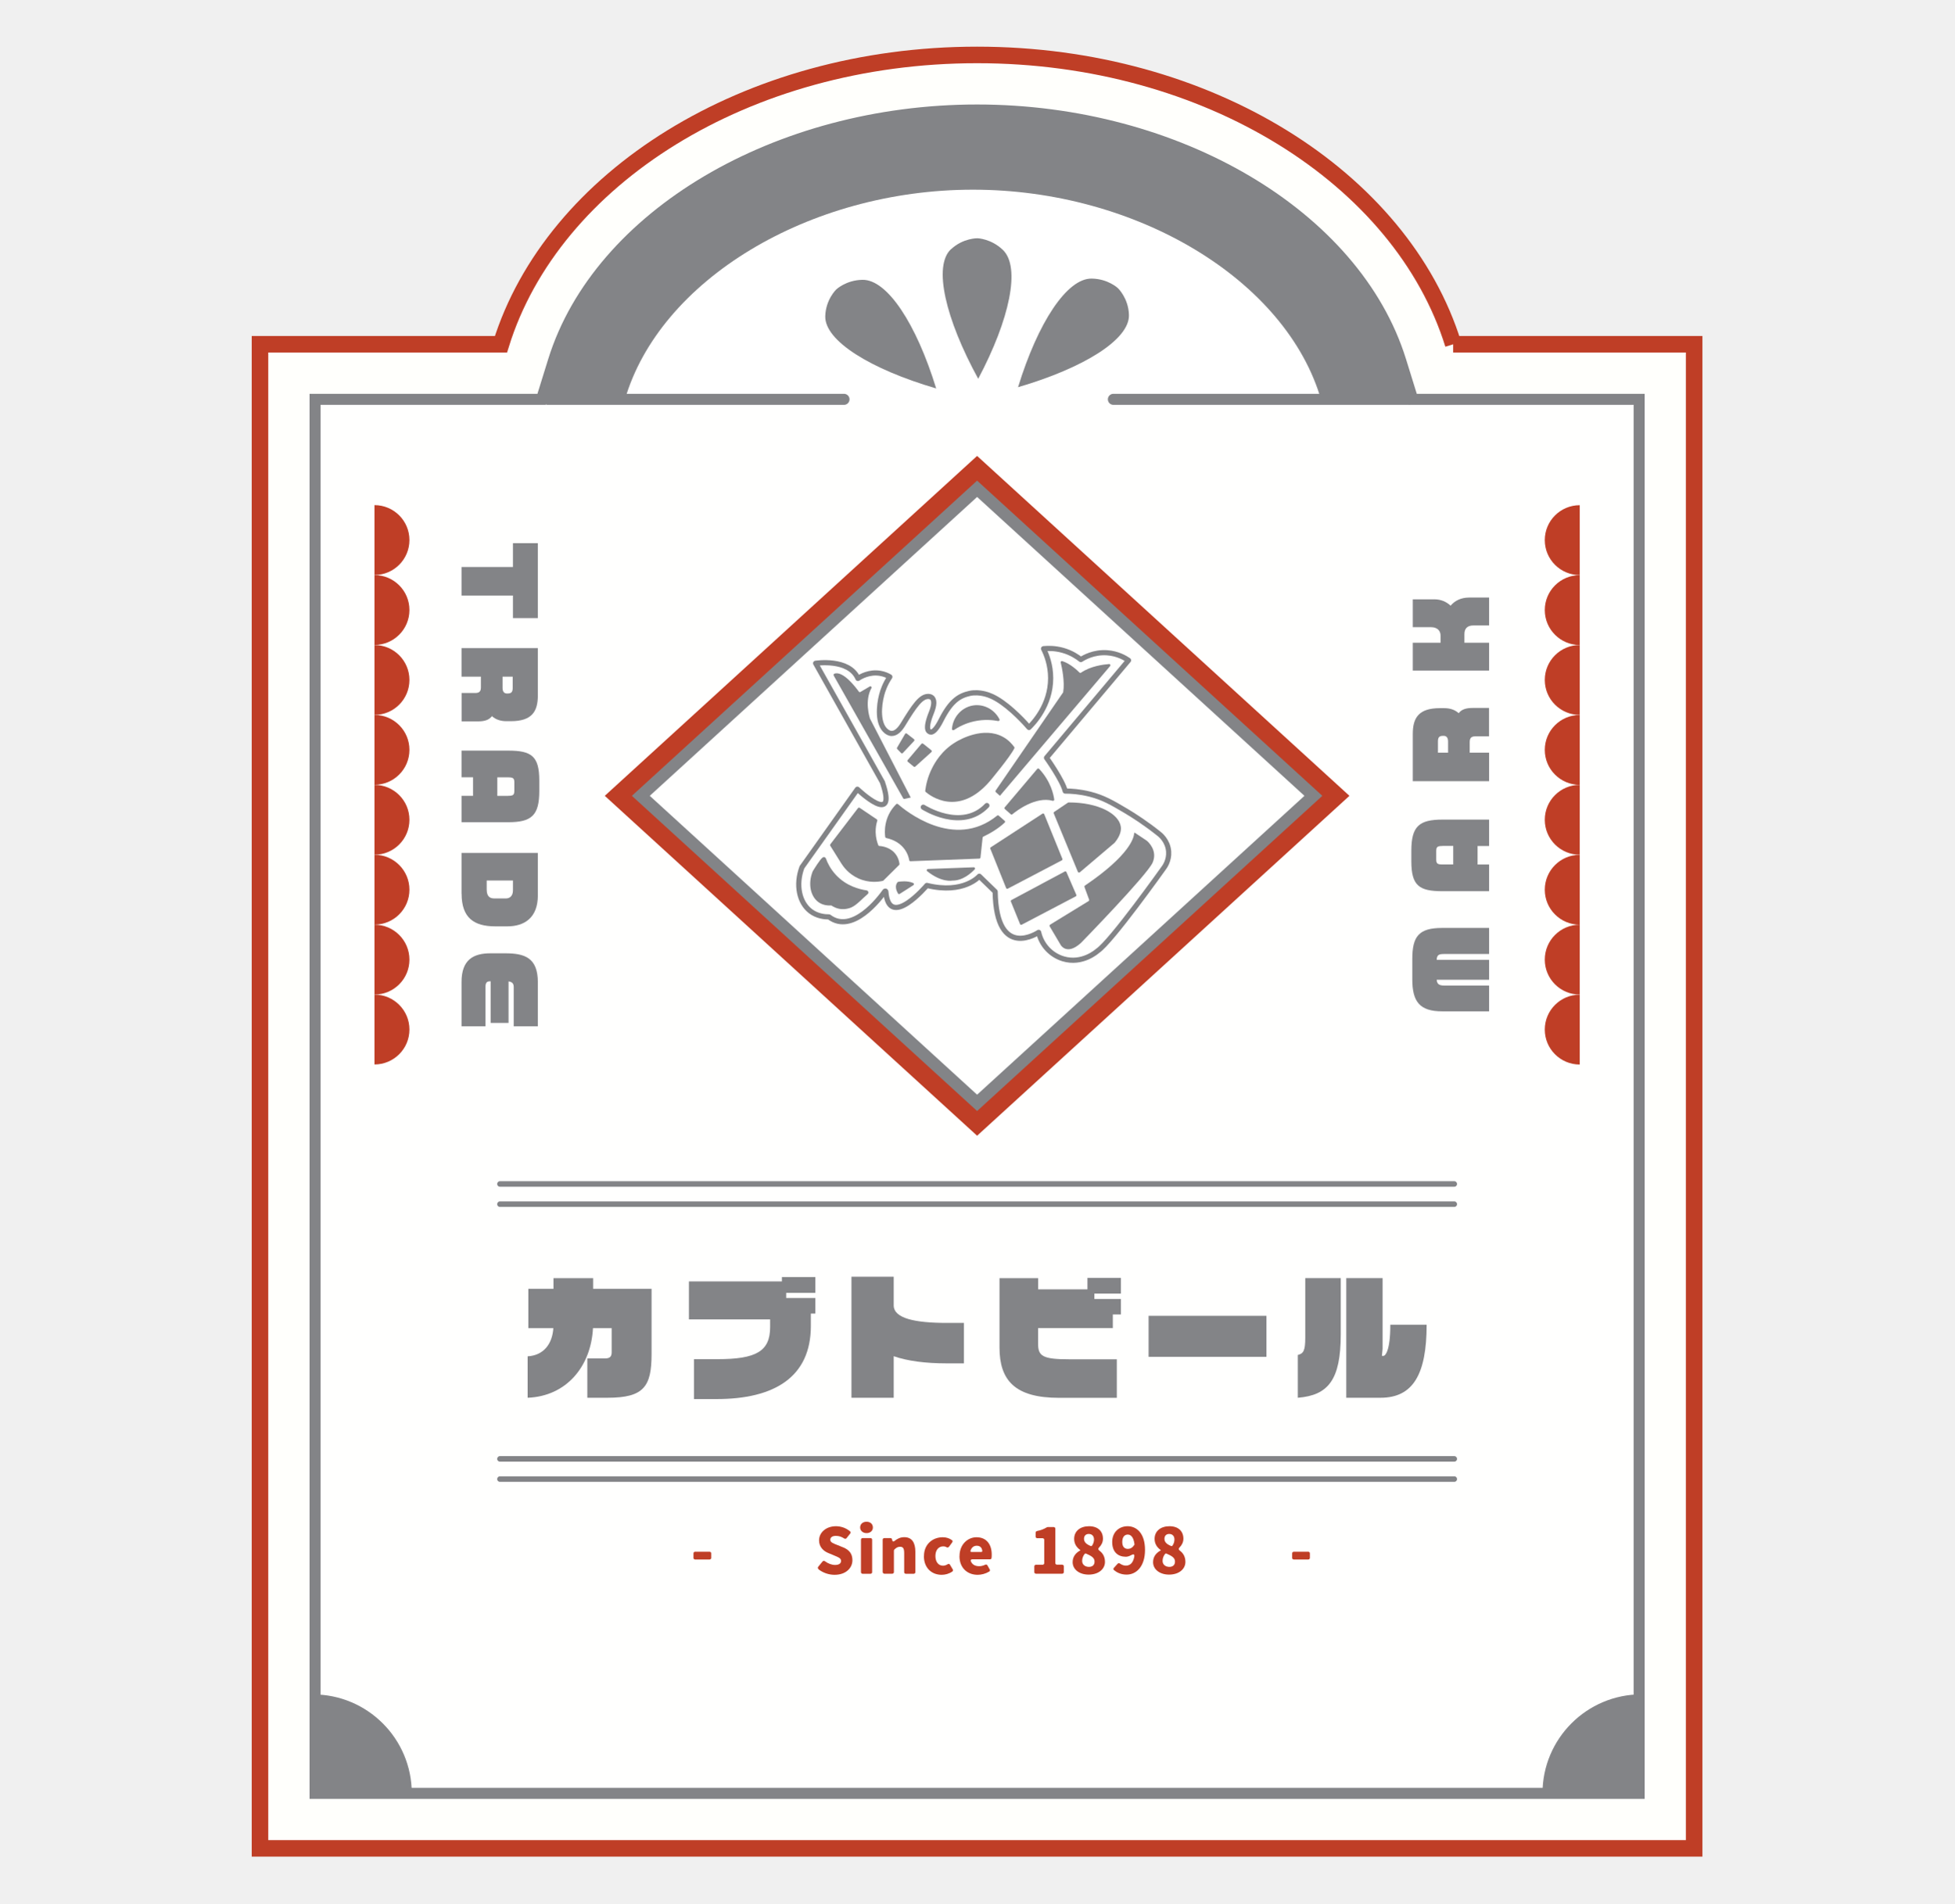
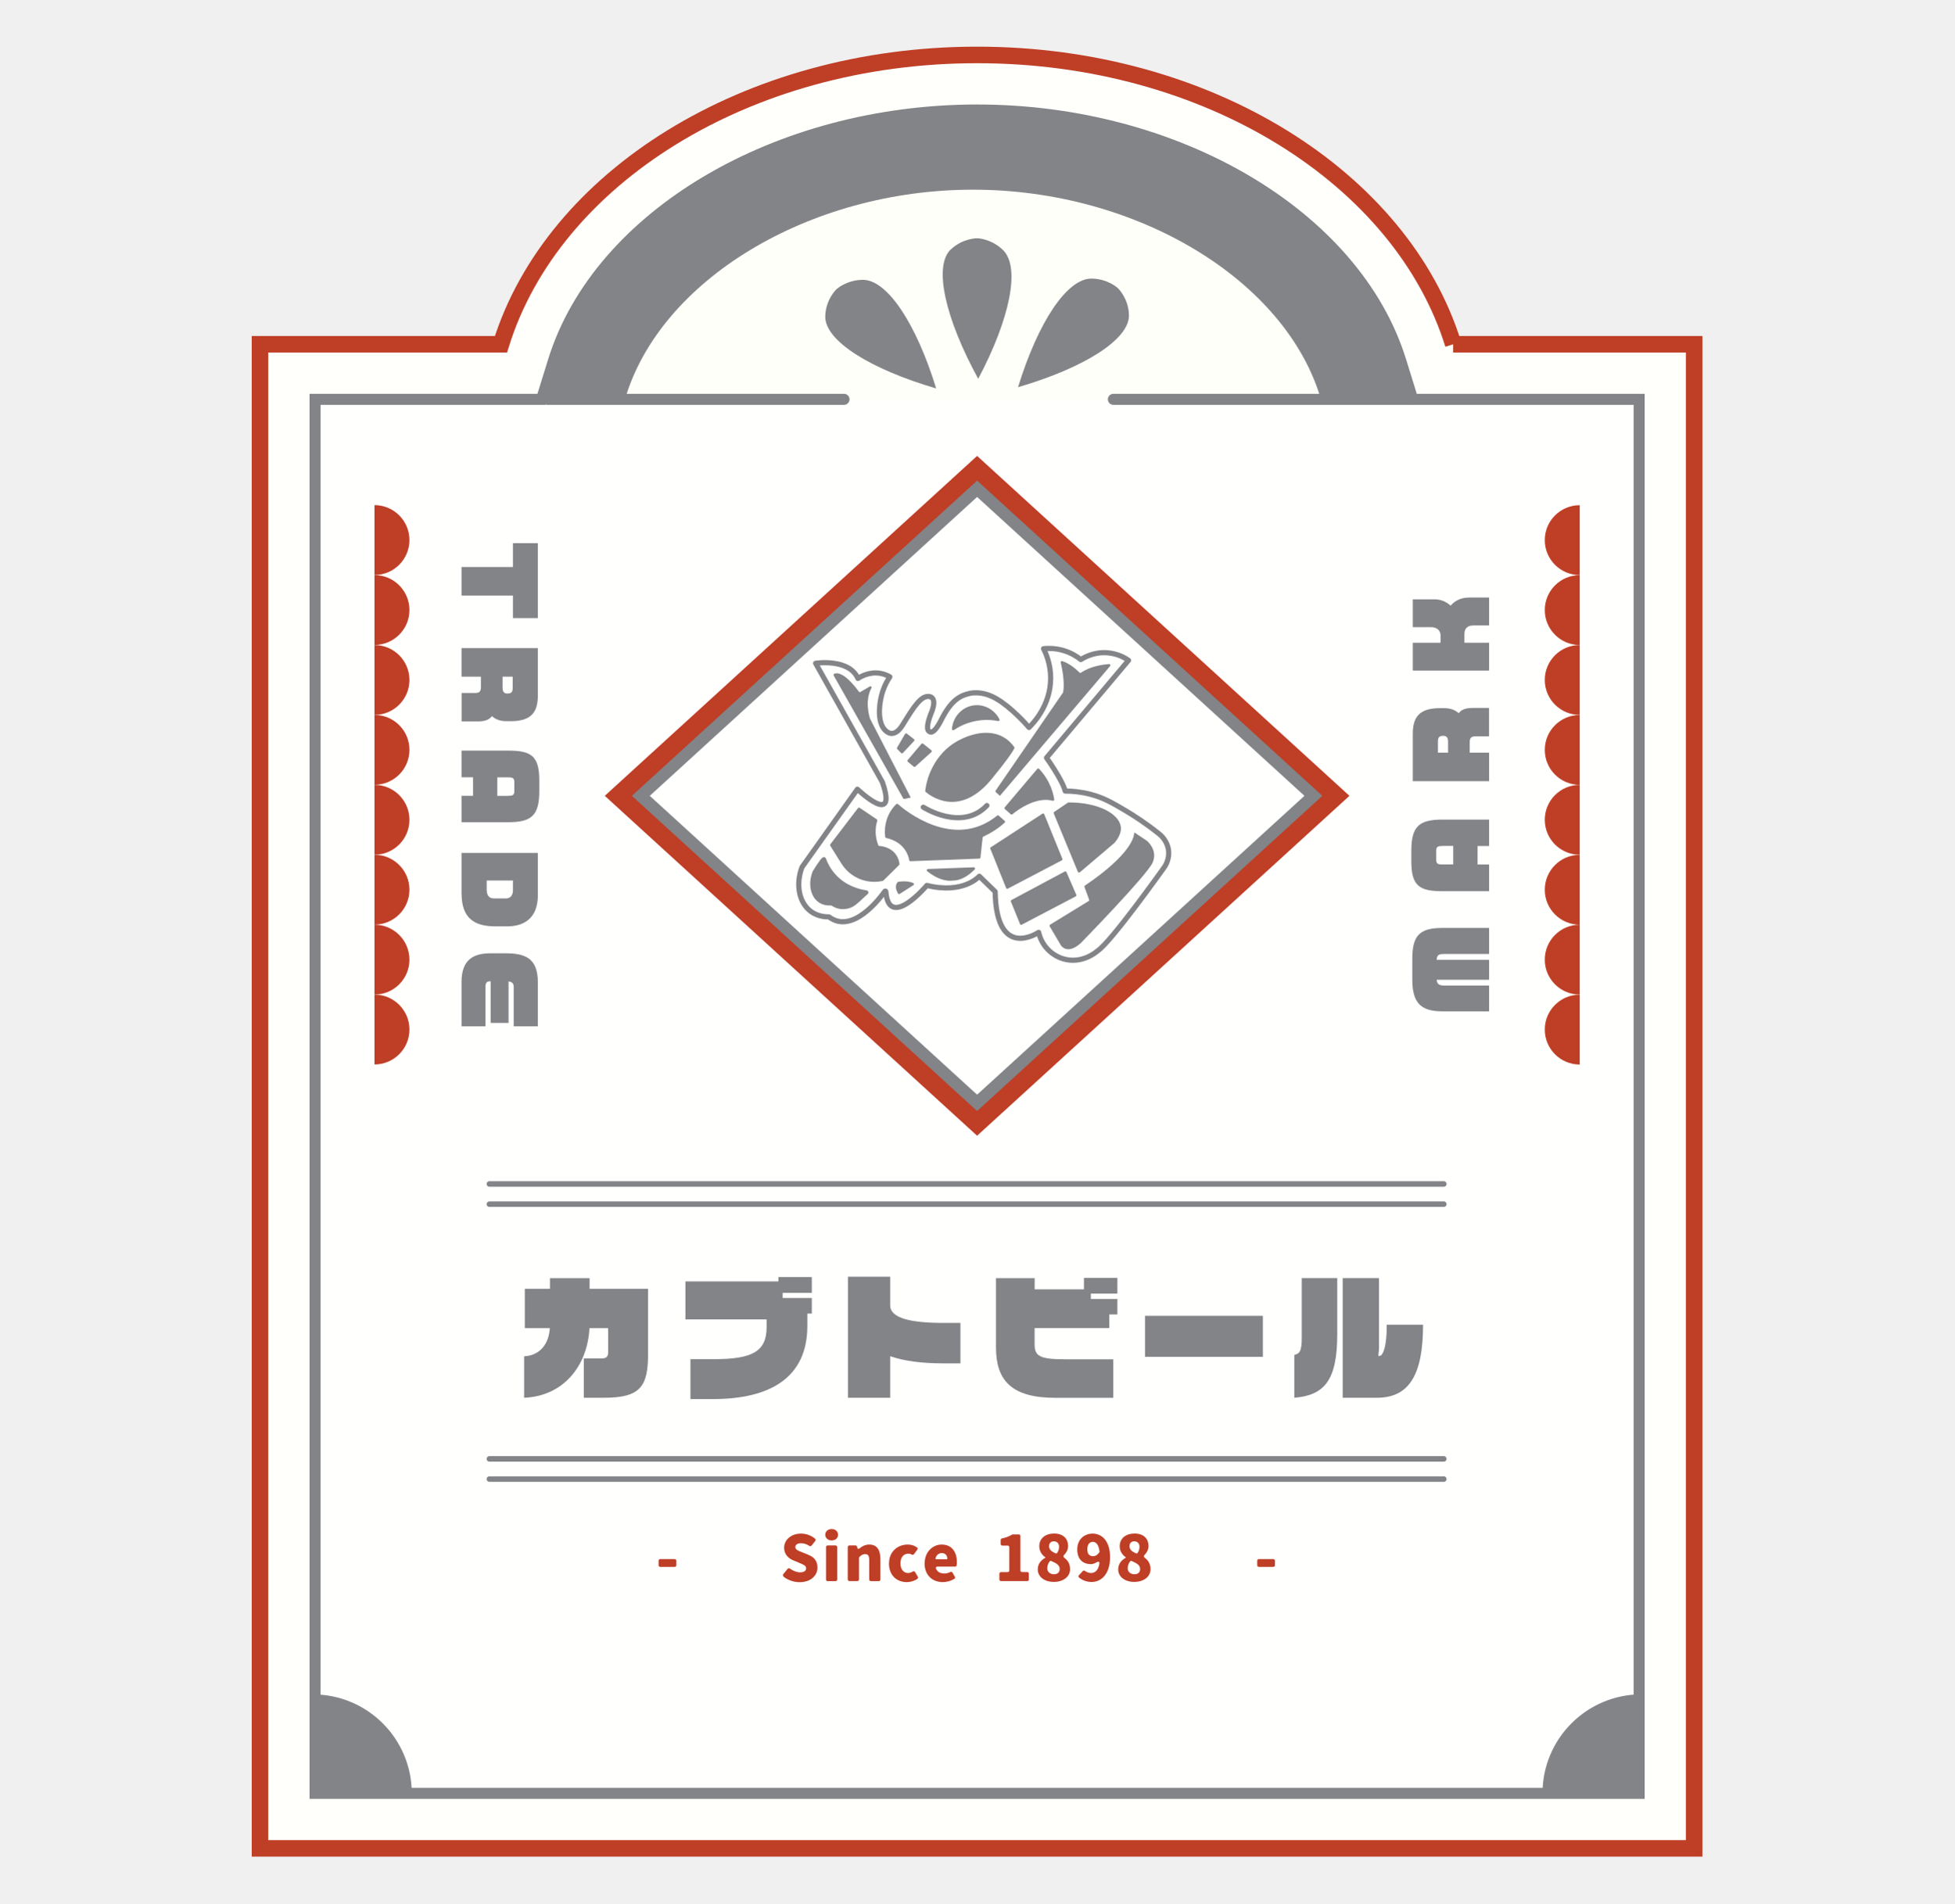
<svg xmlns="http://www.w3.org/2000/svg" id="_design-04" data-name="#design-04" viewBox="0 0 283.52 276.16">
  <defs>
    <style>
      .cls-1, .cls-2, .cls-3, .cls-4, .cls-5 {
        fill: none;
      }

      .cls-2 {
        stroke-linejoin: round;
      }

      .cls-2, .cls-3 {
        stroke-width: .75px;
      }

      .cls-2, .cls-3, .cls-4, .cls-5 {
        stroke-linecap: round;
      }

      .cls-2, .cls-3, .cls-4, .cls-5, .cls-6, .cls-7 {
        stroke: #838487;
      }

      .cls-8 {
        fill: #fffffc;
        stroke: #bf3e26;
        stroke-width: 2.4px;
      }

      .cls-8, .cls-3, .cls-4, .cls-5, .cls-6, .cls-7 {
        stroke-miterlimit: 10;
      }

      .cls-9 {
-         fill: #fff;
-       }
- 
-       .cls-10 {
        fill: #838487;
      }

      .cls-4, .cls-6 {
        stroke-width: 1.6px;
      }

      .cls-5 {
        stroke-width: .8px;
      }

      .cls-6, .cls-7 {
        fill: #fffffe;
      }

      .cls-7 {
        stroke-width: 1.75px;
      }

+       .cls-10 {
+         fill: #fffff9;
+       }
+ 
      .cls-11 {
        fill: #bf3e26;
      }
    </style>
  </defs>
  <path id="_.color-primary-stroke" data-name=".color-primary-stroke" class="cls-8" d="M210.84,49.95c-7.48-24.08-35.57-41.98-69.08-41.98s-61.6,17.9-69.08,41.98h-34.96v218.24h208.07V49.95h-34.96Z" />
  <path id="_.color-secondary-stroke" data-name=".color-secondary-stroke" class="cls-6" d="M45.71,260.2V57.94h32.85l1.74-5.61c6.55-21.07,32.4-36.37,61.46-36.37s54.91,15.3,61.46,36.37l1.74,5.61h32.85v202.27H45.71Z" />
  <g id="_.color-secondary-fill" data-name=".color-secondary-fill">
-     <path class="cls-10" d="M74.42,86.41h-7.46v-4.14h7.46v-3.46h3.61v10.87h-3.61v-3.27Z" />
-     <path class="cls-10" d="M66.96,100.55h2.01c.56,0,.8-.24.8-.81v-1.56h-2.81v-4.14h11.07v6.86c0,2.35-.87,3.74-3.92,3.74h-.65c-.88,0-1.57-.26-2.09-.73-.42.56-1.08.76-2.03.76h-2.37v-4.12ZM73.66,100.62c.53,0,.72-.22.72-.81v-1.63h-1.47v1.63c0,.61.29.81.62.81h.12Z" />
-     <path class="cls-10" d="M66.96,115.47h1.67v-2.69h-1.67v-3.87h6.76c3.36,0,4.52.77,4.52,4.35v1.51c0,3.58-1.15,4.53-4.52,4.53h-6.76v-3.84ZM73.71,115.47c.71,0,.91-.11.91-.73v-1.23c0-.61-.2-.72-.91-.72h-1.56v2.69h1.56Z" />
-     <path class="cls-10" d="M66.96,129.69v-5.93h11.07s0,6.16,0,6.16c0,3.24-1.95,4.49-4.42,4.49h-1.76c-3.11,0-4.88-1.26-4.88-4.72ZM73.4,130.36c.5,0,1.02-.3,1.02-1.19v-1.41h-3.81v1.3c0,1.1.54,1.3,1.13,1.3h1.67Z" />
-     <path class="cls-10" d="M66.96,142.48c0-3.23,1.71-4.16,4.21-4.16h2.1c2.81,0,4.76.6,4.76,4.21v6.38h-3.5v-5.66c0-.52-.18-.77-.75-.85v6.02h-2.6v-6.04c-.5,0-.75.11-.75.87v5.66h-3.47v-6.42Z" />
-     <path class="cls-10" d="M216.04,138.42h-6.46c-.81,0-1.11.1-1.14.85h7.6v2.89h-7.6c.05.69.42.84,1.14.84h6.46v3.74h-6.81c-3.23,0-4.33-1.37-4.33-4.64v-2.94c0-3.31.95-4.52,4.33-4.52h6.81v3.77Z" />
-     <path class="cls-10" d="M216.04,122.75h-1.67v2.69h1.67v3.87h-6.76c-3.36,0-4.52-.77-4.52-4.35v-1.51c0-3.58,1.15-4.53,4.52-4.53h6.76v3.84ZM209.28,122.75c-.71,0-.91.11-.91.73v1.23c0,.61.2.72.91.72h1.56v-2.69h-1.56Z" />
-     <path class="cls-10" d="M216.04,106.84h-2.01c-.56,0-.8.24-.8.81v1.56h2.81v4.14h-11.07v-6.86c0-2.35.87-3.74,3.92-3.74h.65c.88,0,1.57.26,2.09.73.42-.56,1.08-.76,2.03-.76h2.37v4.12ZM209.34,106.77c-.53,0-.72.22-.72.81v1.63h1.47v-1.63c0-.61-.29-.81-.62-.81h-.12Z" />
-     <path class="cls-10" d="M216.04,90.75h-2.29c-.84,0-1.29.43-1.29,1.26v1.25h3.58v4.04h-11.07v-4.04h4.03v-1.04c0-.72-.49-1.22-1.38-1.22h-2.65v-4.04h3.16c.92,0,1.71.35,2.33.92.61-.73,1.51-1.18,2.69-1.18h2.89v4.06Z" />
+     <path class="cls-9" d="M223.79,260.2c0-7.93,6.43-14.36,14.36-14.36v14.36h-14.36Z" />
+     <path class="cls-9" d="M45.38,245.85c7.93,0,14.36,6.43,14.36,14.36h-14.36v-14.36Z" />
    <g>
-       <path class="cls-10" d="M88.14,202.81h-2.93v-5.71h2.61c.66,0,.92-.28.92-.88v-3.51h-2.71c-.3,5.59-3.87,9.88-9.48,10.1v-6.01c2.3-.14,3.57-1.76,3.73-4.09h-3.63v-5.71h3.65v-1.54h5.75v1.54h8.48v9.46c0,4.73-1.12,6.35-6.39,6.35Z" />
-       <path class="cls-10" d="M117.64,190.58v1.8c0,7.46-5.33,10.62-13.69,10.62h-3.27v-5.79h3.43c5.59,0,7.62-1.14,7.62-4.65v-1.12h-11.78v-5.51h13.49v-.64h4.85v2.3h-4.23v.74h4.23v2.26h-.66Z" />
-       <path class="cls-10" d="M137.36,197.82c-3.11,0-5.69-.34-7.7-1.04v6.03h-6.13v-17.56h6.13v4.15c0,1.9,3.11,2.55,7.7,2.55h2.49v5.87h-2.49Z" />
-       <path class="cls-10" d="M161.45,190.7v2h-10.84v2.27c0,1.78.62,2.26,4.53,2.26h6.89v5.59h-8.4c-6.39,0-8.62-2.55-8.62-7.3v-10.06h5.61v1.62h7.15v-1.66h4.85v2.28h-3.85v.78h3.85v2.24h-1.16Z" />
-       <path class="cls-10" d="M166.64,196.87v-5.95h17.1v5.95h-17.1Z" />
-       <path class="cls-10" d="M188.29,202.81v-6.21c.8-.2,1.08-.58,1.08-2.49v-8.66h5.15v8.14c0,6.61-1.8,8.86-6.23,9.22ZM201.71,192.22v.04c0,3.75-.74,4.47-.98,4.47h-.24l.1-1.02v-10.26h-5.27v17.36h4.97c4.71,0,6.69-3.39,6.69-10.6h-5.27ZM206.98,192.18v.04-.04Z" />
+       <path class="cls-9" d="M74.42,86.41h-7.46v-4.14h7.46v-3.46h3.61v10.87h-3.61v-3.27Z" />
+       <path class="cls-9" d="M66.96,100.55h2.01c.56,0,.8-.24.8-.81v-1.56h-2.81v-4.14h11.07v6.86c0,2.35-.87,3.74-3.92,3.74h-.65c-.88,0-1.57-.26-2.09-.73-.42.56-1.08.76-2.03.76h-2.37v-4.12ZM73.66,100.62c.53,0,.72-.22.72-.81v-1.63h-1.47v1.63c0,.61.29.81.62.81h.12Z" />
+       <path class="cls-9" d="M66.96,115.47h1.67v-2.69h-1.67v-3.87h6.76c3.36,0,4.52.77,4.52,4.35v1.51c0,3.58-1.15,4.53-4.52,4.53h-6.76v-3.84ZM73.71,115.47c.71,0,.91-.11.91-.73v-1.23c0-.61-.2-.72-.91-.72h-1.56v2.69h1.56Z" />
+       <path class="cls-9" d="M66.96,129.69v-5.93h11.07s0,6.16,0,6.16c0,3.24-1.95,4.49-4.42,4.49h-1.76c-3.11,0-4.88-1.26-4.88-4.72ZM73.4,130.36c.5,0,1.02-.3,1.02-1.19v-1.41h-3.81v1.3c0,1.1.54,1.3,1.13,1.3h1.67Z" />
+       <path class="cls-9" d="M66.96,142.48c0-3.23,1.71-4.16,4.21-4.16h2.1c2.81,0,4.76.6,4.76,4.21v6.38h-3.5v-5.66c0-.52-.18-.77-.75-.85v6.02h-2.6v-6.04c-.5,0-.75.11-.75.87v5.66h-3.47v-6.42Z" />
    </g>
+     <g>
+       <path class="cls-9" d="M216.04,138.42h-6.46c-.81,0-1.11.1-1.14.85h7.6v2.89h-7.6c.05.69.42.84,1.14.84h6.46v3.74h-6.81c-3.23,0-4.33-1.37-4.33-4.64v-2.94c0-3.31.95-4.52,4.33-4.52h6.81v3.77Z" />
+       <path class="cls-9" d="M216.04,122.75h-1.67v2.69h1.67v3.87h-6.76c-3.36,0-4.52-.77-4.52-4.35v-1.51c0-3.58,1.15-4.53,4.52-4.53h6.76v3.84ZM209.28,122.75c-.71,0-.91.11-.91.73v1.23c0,.61.2.72.91.72h1.56v-2.69h-1.56Z" />
+       <path class="cls-9" d="M216.04,106.84h-2.01c-.56,0-.8.24-.8.81v1.56h2.81v4.14h-11.07v-6.86c0-2.35.87-3.74,3.92-3.74h.65c.88,0,1.57.26,2.09.73.42-.56,1.08-.76,2.03-.76h2.37v4.12ZM209.34,106.77c-.53,0-.72.22-.72.81v1.63h1.47v-1.63c0-.61-.29-.81-.62-.81h-.12Z" />
+       <path class="cls-9" d="M216.04,90.75h-2.29c-.84,0-1.29.43-1.29,1.26v1.25h3.58v4.04h-11.07v-4.04h4.03v-1.04c0-.72-.49-1.22-1.38-1.22h-2.65v-4.04h3.16c.92,0,1.71.35,2.33.92.61-.73,1.51-1.18,2.69-1.18h2.89v4.06Z" />
+     </g>
+     <g>
+       <path class="cls-9" d="M87.63,202.81h-2.93v-5.71h2.61c.66,0,.92-.28.92-.88v-3.51h-2.71c-.3,5.59-3.87,9.88-9.48,10.1v-6.01c2.3-.14,3.57-1.76,3.73-4.09h-3.63v-5.71h3.65v-1.54h5.75v1.54h8.48v9.46c0,4.73-1.12,6.35-6.39,6.35Z" />
+       <path class="cls-9" d="M117.13,190.58v1.8c0,7.46-5.33,10.62-13.69,10.62h-3.27v-5.79h3.43c5.59,0,7.62-1.14,7.62-4.65v-1.12h-11.78v-5.51h13.49v-.64h4.85v2.3h-4.23v.74h4.23v2.26h-.66Z" />
+       <path class="cls-9" d="M136.85,197.82c-3.11,0-5.69-.34-7.7-1.04v6.03h-6.13v-17.56h6.13v4.15c0,1.9,3.11,2.55,7.7,2.55h2.49v5.87h-2.49Z" />
+       <path class="cls-9" d="M160.94,190.7v2h-10.84v2.27c0,1.78.62,2.26,4.53,2.26h6.89v5.59h-8.4c-6.39,0-8.62-2.55-8.62-7.3v-10.06h5.61v1.62h7.15v-1.66h4.85v2.28h-3.85v.78h3.85v2.24h-1.16Z" />
+       <path class="cls-9" d="M166.12,196.87v-5.95h17.1v5.95h-17.1Z" />
+       <path class="cls-9" d="M187.78,202.81v-6.21c.8-.2,1.08-.58,1.08-2.49v-8.66h5.15v8.14c0,6.61-1.8,8.86-6.23,9.22ZM201.19,192.22v.04c0,3.75-.74,4.47-.98,4.47h-.24l.1-1.02v-10.26h-5.27v17.36h4.97c4.71,0,6.69-3.39,6.69-10.6h-5.27ZM206.46,192.18v.04-.04Z" />
+     </g>
+     <path class="cls-9" d="M204.7,57.94c-1.99-8.39-5.36-14.11-7.77-17.52-16.54-23.44-49.11-24.38-54.26-24.45-.64,0-1.28-.01-2.01,0-6.94.09-37,1.35-53.55,23.24-2.63,3.48-6.5,9.57-8.82,18.74h126.4Z" />
  </g>
-   <g id="_.color-secondary-fill-2" data-name=".color-secondary-fill">
-     <path class="cls-10" d="M223.79,260.2c0-7.93,6.43-14.36,14.36-14.36v14.36h-14.36Z" />
-     <path class="cls-10" d="M45.38,245.85c7.93,0,14.36,6.43,14.36,14.36h-14.36v-14.36Z" />
-     <path class="cls-10" d="M204.7,57.94c-1.99-8.39-5.36-14.11-7.77-17.52-16.54-23.44-49.11-24.38-54.26-24.45-.64,0-1.28-.01-2.01,0-6.94.09-37,1.35-53.55,23.24-2.63,3.48-6.5,9.57-8.82,18.74h126.4Z" />
-   </g>
-   <path class="cls-9" d="M191.68,58.05c-5.02-17.4-26.74-30.53-50.52-30.53s-45.5,13.12-50.52,30.53" />
+   <path class="cls-10" d="M191.68,58.05c-5.02-17.4-26.74-30.53-50.52-30.53s-45.5,13.12-50.52,30.53" />
  <g id="_.color-secondary-stroke-2" data-name=".color-secondary-stroke">
    <g>
-       <line class="cls-5" x1="72.53" y1="171.79" x2="210.99" y2="171.79" />
-       <line class="cls-5" x1="72.53" y1="174.72" x2="210.99" y2="174.72" />
-       <line class="cls-5" x1="72.53" y1="211.68" x2="210.99" y2="211.68" />
-       <line class="cls-5" x1="72.53" y1="214.61" x2="210.99" y2="214.61" />
+       <line class="cls-5" x1="71" y1="171.79" x2="209.47" y2="171.79" />
+       <line class="cls-5" x1="71" y1="174.72" x2="209.47" y2="174.72" />
+       <line class="cls-5" x1="71" y1="211.68" x2="209.47" y2="211.68" />
+       <line class="cls-5" x1="71" y1="214.61" x2="209.47" y2="214.61" />
    </g>
    <line class="cls-4" x1="79.46" y1="57.94" x2="122.45" y2="57.94" />
    <line class="cls-4" x1="161.53" y1="57.94" x2="204.25" y2="57.94" />
  </g>
  <g id="_.color-primary-fill" data-name=".color-primary-fill">
    <g>
      <path class="cls-11" d="M229.19,154.46c-2.8,0-5.07-2.27-5.07-5.07s2.27-5.07,5.07-5.07" />
      <path class="cls-11" d="M229.19,144.31c-2.8,0-5.07-2.27-5.07-5.07s2.27-5.07,5.07-5.07" />
      <path class="cls-11" d="M229.19,134.17c-2.8,0-5.07-2.27-5.07-5.07s2.27-5.07,5.07-5.07" />
      <path class="cls-11" d="M229.19,124.02c-2.8,0-5.07-2.27-5.07-5.07s2.27-5.07,5.07-5.07" />
      <path class="cls-11" d="M229.19,113.88c-2.8,0-5.07-2.27-5.07-5.07s2.27-5.07,5.07-5.07" />
      <path class="cls-11" d="M229.19,103.73c-2.8,0-5.07-2.27-5.07-5.07s2.27-5.07,5.07-5.07" />
      <path class="cls-11" d="M229.19,93.59c-2.8,0-5.07-2.27-5.07-5.07s2.27-5.07,5.07-5.07" />
      <path class="cls-11" d="M229.19,83.44c-2.8,0-5.07-2.27-5.07-5.07s2.27-5.07,5.07-5.07" />
    </g>
    <g>
      <path class="cls-11" d="M54.33,73.29c2.8,0,5.07,2.27,5.07,5.07,0,2.8-2.27,5.07-5.07,5.07" />
      <path class="cls-11" d="M54.33,83.44c2.8,0,5.07,2.27,5.07,5.07s-2.27,5.07-5.07,5.07" />
      <path class="cls-11" d="M54.33,93.59c2.8,0,5.07,2.27,5.07,5.07s-2.27,5.07-5.07,5.07" />
      <path class="cls-11" d="M54.33,103.73c2.8,0,5.07,2.27,5.07,5.07s-2.27,5.07-5.07,5.07" />
      <path class="cls-11" d="M54.33,113.88c2.8,0,5.07,2.27,5.07,5.07,0,2.8-2.27,5.07-5.07,5.07" />
      <path class="cls-11" d="M54.33,124.02c2.8,0,5.07,2.27,5.07,5.07,0,2.8-2.27,5.07-5.07,5.07" />
      <path class="cls-11" d="M54.33,134.17c2.8,0,5.07,2.27,5.07,5.07s-2.27,5.07-5.07,5.07" />
      <path class="cls-11" d="M54.33,144.31c2.8,0,5.07,2.27,5.07,5.07,0,2.8-2.27,5.07-5.07,5.07" />
    </g>
+     <path class="cls-11" d="M195.78,115.47c-18.01,16.44-36.01,32.88-54.02,49.32-18.01-16.44-36.01-32.88-54.02-49.32,18.01-16.44,36.01-32.88,54.02-49.32,18.01,16.44,36.01,32.88,54.02,49.32Z" />
    <g>
-       <path class="cls-11" d="M100.61,226.04v-.65c0-.14.1-.24.24-.24h2.09c.14,0,.24.1.24.24v.65c0,.14-.1.24-.24.24h-2.09c-.14,0-.24-.1-.24-.24Z" />
-       <path class="cls-11" d="M118.74,227.65c-.11-.08-.11-.21-.03-.32l.62-.76c.1-.11.23-.12.35-.04.45.33.99.54,1.46.54.6,0,.88-.23.88-.59,0-.39-.37-.52-.96-.77l-.86-.36c-.71-.28-1.37-.87-1.37-1.85,0-1.14,1.02-2.05,2.45-2.05.72,0,1.47.25,2.05.75.1.09.1.21.02.31l-.53.67c-.09.11-.22.12-.34.05-.38-.25-.76-.38-1.21-.38-.5,0-.81.2-.81.57s.42.52,1.03.76l.84.34c.84.34,1.34.9,1.34,1.86,0,1.13-.95,2.12-2.59,2.12-.81,0-1.68-.28-2.36-.82Z" />
-       <path class="cls-11" d="M124.79,221.63c0-.49.38-.83.93-.83s.92.34.92.83-.38.82-.92.82-.93-.35-.93-.82ZM124.91,228.11v-4.7c0-.14.1-.24.24-.24h1.14c.14,0,.24.1.24.24v4.7c0,.14-.1.24-.24.24h-1.14c-.14,0-.24-.1-.24-.24Z" />
-       <path class="cls-11" d="M128.06,228.11v-4.7c0-.14.1-.24.24-.24h.88c.12,0,.22.08.24.19l.03.13c.04.19.15.23.31.11.39-.32.85-.56,1.43-.56,1.13,0,1.61.81,1.61,2.11v2.96c0,.14-.1.24-.24.24h-1.14c-.14,0-.24-.1-.24-.24v-2.77c0-.71-.19-.91-.59-.91-.34,0-.55.13-.82.39-.05.04-.08.11-.08.17v3.11c0,.14-.1.24-.24.24h-1.14c-.14,0-.24-.1-.24-.24Z" />
-       <path class="cls-11" d="M134.05,225.77c0-1.72,1.27-2.72,2.72-2.72.55,0,.98.16,1.34.42.11.08.12.2.04.32l-.47.64c-.1.12-.23.14-.35.07-.16-.1-.31-.13-.46-.13-.72,0-1.16.55-1.16,1.41s.46,1.4,1.1,1.4c.24,0,.47-.09.67-.21.14-.09.29-.06.36.09l.39.66c.06.1.04.23-.06.3-.48.34-1.06.48-1.55.48-1.46,0-2.58-1-2.58-2.71Z" />
-       <path class="cls-11" d="M139.21,225.77c0-1.69,1.2-2.72,2.46-2.72,1.49,0,2.21,1.08,2.21,2.5,0,.19,0,.38-.03.53-.02.11-.11.17-.21.17h-2.58c-.18,0-.28.12-.21.28.21.51.65.72,1.21.72.3,0,.58-.07.87-.21.13-.07.27-.03.34.11l.32.57c.07.11.04.24-.08.31-.51.31-1.13.47-1.67.47-1.49,0-2.64-1-2.64-2.71ZM140.93,225.18h1.45c.09,0,.14-.06.13-.14-.04-.44-.28-.76-.81-.76-.4,0-.76.24-.9.74-.03.1.03.16.13.16Z" />
-       <path class="cls-11" d="M150.06,228.11v-.83c0-.14.1-.24.24-.24h.96c.14,0,.24-.1.24-.24v-3.37c0-.14-.1-.24-.24-.24h-.77c-.14,0-.24-.1-.24-.24v-.56c0-.12.08-.21.19-.24.59-.12,1.02-.29,1.43-.54.04-.02.09-.04.12-.04h.88c.14,0,.24.1.24.24v4.98c0,.14.1.24.24.24h.75c.14,0,.24.1.24.24v.83c0,.14-.1.24-.24.24h-3.8c-.14,0-.24-.1-.24-.24Z" />
-       <path class="cls-11" d="M155.62,226.67c0-.84.48-1.37,1.11-1.71v-.05c-.54-.39-.89-.91-.89-1.63,0-1.13.89-1.83,2.16-1.83s2.02.71,2.02,1.81c0,.5-.23.95-.56,1.27-.16.16-.15.32.04.46.48.35.81.87.81,1.64,0,1.05-.95,1.84-2.37,1.84-1.33,0-2.32-.74-2.32-1.81ZM158.8,226.58c0-.57-.48-.83-1.26-1.17-.05-.02-.12,0-.15.03-.24.27-.39.65-.39,1.04,0,.56.45.87.98.87.46,0,.82-.23.82-.77ZM158.42,224.29c.2-.29.3-.6.3-.92,0-.49-.29-.8-.77-.8-.36,0-.68.22-.68.71s.37.8.99,1.05c.06.02.12,0,.16-.05Z" />
-       <path class="cls-11" d="M161.6,227.5l.53-.59c.11-.12.24-.12.37-.03.23.16.54.29.83.29.56,0,1.03-.32,1.22-1.23.09-.44-.08-.5-.45-.29-.26.15-.54.23-.76.23-1.14,0-1.98-.68-1.98-2.14s1.03-2.29,2.23-2.29c1.28,0,2.53.98,2.53,3.43s-1.29,3.59-2.67,3.59c-.8,0-1.41-.3-1.83-.65-.11-.09-.11-.22-.02-.33ZM164.59,224.14s.02-.06,0-.09c-.13-1.08-.57-1.39-.97-1.39-.43,0-.8.31-.8,1.08,0,.73.36,1,.82,1,.32,0,.67-.16.93-.6Z" />
-       <path class="cls-11" d="M167.29,226.67c0-.84.48-1.37,1.11-1.71v-.05c-.54-.39-.89-.91-.89-1.63,0-1.13.89-1.83,2.16-1.83s2.02.71,2.02,1.81c0,.5-.23.95-.56,1.27-.16.16-.15.32.04.46.48.35.81.87.81,1.64,0,1.05-.95,1.84-2.37,1.84-1.33,0-2.32-.74-2.32-1.81ZM170.47,226.58c0-.57-.48-.83-1.26-1.17-.05-.02-.12,0-.15.03-.24.27-.39.65-.39,1.04,0,.56.45.87.98.87.46,0,.82-.23.82-.77ZM170.09,224.29c.2-.29.3-.6.3-.92,0-.49-.29-.8-.77-.8-.36,0-.68.22-.68.71s.37.8.99,1.05c.06.02.12,0,.16-.05Z" />
-       <path class="cls-11" d="M187.47,226.04v-.65c0-.14.1-.24.24-.24h2.09c.14,0,.24.1.24.24v.65c0,.14-.1.24-.24.24h-2.09c-.14,0-.24-.1-.24-.24Z" />
+       <path class="cls-11" d="M95.55,227.11v-.65c0-.14.1-.24.24-.24h2.09c.14,0,.24.1.24.24v.65c0,.14-.1.24-.24.24h-2.09c-.14,0-.24-.1-.24-.24Z" />
+       <path class="cls-11" d="M113.67,228.72c-.11-.08-.11-.21-.03-.32l.62-.76c.1-.11.23-.12.35-.04.45.33.99.54,1.46.54.6,0,.88-.23.88-.59,0-.39-.37-.52-.96-.77l-.86-.36c-.71-.28-1.37-.87-1.37-1.85,0-1.14,1.02-2.05,2.45-2.05.72,0,1.47.25,2.05.75.1.09.1.21.02.31l-.53.67c-.09.11-.22.12-.34.05-.38-.25-.76-.38-1.21-.38-.5,0-.81.2-.81.57s.42.52,1.03.76l.84.34c.84.34,1.34.9,1.34,1.86,0,1.13-.95,2.12-2.59,2.12-.81,0-1.68-.28-2.36-.82Z" />
+       <path class="cls-11" d="M119.73,222.69c0-.49.38-.83.93-.83s.92.34.92.83-.38.82-.92.82-.93-.35-.93-.82ZM119.84,229.18v-4.7c0-.14.1-.24.24-.24h1.14c.14,0,.24.1.24.24v4.7c0,.14-.1.24-.24.24h-1.14c-.14,0-.24-.1-.24-.24Z" />
+       <path class="cls-11" d="M122.99,229.18v-4.7c0-.14.1-.24.24-.24h.88c.12,0,.22.08.24.19l.03.13c.04.19.15.23.31.11.39-.32.85-.56,1.43-.56,1.13,0,1.61.81,1.61,2.11v2.96c0,.14-.1.24-.24.24h-1.14c-.14,0-.24-.1-.24-.24v-2.77c0-.71-.19-.91-.59-.91-.34,0-.55.13-.82.39-.05.04-.08.11-.08.17v3.11c0,.14-.1.24-.24.24h-1.14c-.14,0-.24-.1-.24-.24Z" />
+       <path class="cls-11" d="M128.98,226.83c0-1.72,1.27-2.72,2.72-2.72.55,0,.98.16,1.34.42.11.08.12.2.04.32l-.47.64c-.1.12-.23.14-.35.07-.16-.1-.31-.13-.46-.13-.72,0-1.16.55-1.16,1.41s.46,1.4,1.1,1.4c.24,0,.47-.09.67-.21.14-.09.29-.06.36.09l.39.66c.06.1.04.23-.06.3-.48.34-1.06.48-1.55.48-1.46,0-2.58-1-2.58-2.71Z" />
+       <path class="cls-11" d="M134.15,226.83c0-1.69,1.2-2.72,2.46-2.72,1.49,0,2.21,1.08,2.21,2.5,0,.19,0,.38-.03.53-.02.11-.11.17-.21.17h-2.58c-.18,0-.28.12-.21.28.21.51.65.72,1.21.72.3,0,.58-.07.87-.21.13-.07.27-.03.34.11l.32.57c.07.11.04.24-.08.31-.51.31-1.13.47-1.67.47-1.49,0-2.64-1-2.64-2.71ZM135.86,226.25h1.45c.09,0,.14-.06.13-.14-.04-.44-.28-.76-.81-.76-.4,0-.76.24-.9.74-.03.1.03.16.13.16Z" />
+       <path class="cls-11" d="M144.99,229.18v-.83c0-.14.1-.24.24-.24h.96c.14,0,.24-.1.24-.24v-3.37c0-.14-.1-.24-.24-.24h-.77c-.14,0-.24-.1-.24-.24v-.56c0-.12.08-.21.19-.24.59-.12,1.02-.29,1.43-.54.04-.02.09-.04.12-.04h.88c.14,0,.24.1.24.24v4.98c0,.14.1.24.24.24h.75c.14,0,.24.1.24.24v.83c0,.14-.1.24-.24.24h-3.8c-.14,0-.24-.1-.24-.24Z" />
+       <path class="cls-11" d="M150.56,227.73c0-.84.48-1.37,1.11-1.71v-.05c-.54-.39-.89-.91-.89-1.63,0-1.13.89-1.83,2.16-1.83s2.02.71,2.02,1.81c0,.5-.23.95-.56,1.27-.16.16-.15.32.04.46.48.35.81.87.81,1.64,0,1.05-.95,1.84-2.37,1.84-1.33,0-2.32-.74-2.32-1.81ZM153.74,227.65c0-.57-.48-.83-1.26-1.17-.05-.02-.12,0-.15.03-.24.27-.39.65-.39,1.04,0,.56.45.87.98.87.46,0,.82-.23.82-.77ZM153.35,225.36c.2-.29.3-.6.3-.92,0-.49-.29-.8-.77-.8-.36,0-.68.22-.68.71s.37.8.99,1.05c.06.02.12,0,.16-.05Z" />
+       <path class="cls-11" d="M156.53,228.57l.53-.59c.11-.12.24-.12.37-.03.23.16.54.29.83.29.56,0,1.03-.32,1.22-1.23.09-.44-.08-.5-.45-.29-.26.15-.54.23-.76.23-1.14,0-1.98-.68-1.98-2.14s1.03-2.29,2.23-2.29c1.28,0,2.53.98,2.53,3.43s-1.29,3.59-2.67,3.59c-.8,0-1.41-.3-1.83-.65-.11-.09-.11-.22-.02-.33ZM159.52,225.2s.02-.06,0-.09c-.13-1.08-.57-1.39-.97-1.39-.43,0-.8.31-.8,1.08,0,.73.36,1,.82,1,.32,0,.67-.16.93-.6Z" />
+       <path class="cls-11" d="M162.23,227.73c0-.84.48-1.37,1.11-1.71v-.05c-.54-.39-.89-.91-.89-1.63,0-1.13.89-1.83,2.16-1.83s2.02.71,2.02,1.81c0,.5-.23.95-.56,1.27-.16.16-.15.32.04.46.48.35.81.87.81,1.64,0,1.05-.95,1.84-2.37,1.84-1.33,0-2.32-.74-2.32-1.81ZM165.41,227.65c0-.57-.48-.83-1.26-1.17-.05-.02-.12,0-.15.03-.24.27-.39.65-.39,1.04,0,.56.45.87.98.87.46,0,.82-.23.82-.77ZM165.02,225.36c.2-.29.3-.6.3-.92,0-.49-.29-.8-.77-.8-.36,0-.68.22-.68.71s.37.8.99,1.05c.06.02.12,0,.16-.05Z" />
+       <path class="cls-11" d="M182.4,227.11v-.65c0-.14.1-.24.24-.24h2.09c.14,0,.24.1.24.24v.65c0,.14-.1.24-.24.24h-2.09c-.14,0-.24-.1-.24-.24Z" />
    </g>
-     <path class="cls-11" d="M195.78,115.47c-18.01,16.44-36.01,32.88-54.02,49.32-18.01-16.44-36.01-32.88-54.02-49.32,18.01-16.44,36.01-32.88,54.02-49.32,18.01,16.44,36.01,32.88,54.02,49.32Z" />
  </g>
  <polygon id="_.color-secondary-stroke-3" data-name=".color-secondary-stroke" class="cls-7" points="141.76 70.92 190.55 115.47 141.76 160.02 92.97 115.47 141.76 70.92" />
-   <g id="_.color-secondary-fill-3" data-name=".color-secondary-fill">
-     <g id="_.color-secondary-fill-4" data-name=".color-secondary-fill">
-       <path class="cls-10" d="M137.97,36.17c1.76-1.65,3.85-1.6,3.85-1.6s1.97.05,3.68,1.69c2.6,2.5,1,10.07-3.58,18.7-4.77-8.72-6.55-16.36-3.96-18.8Z" />
-       <path class="cls-10" d="M119.73,45.86c.07-2.41,1.59-3.86,1.59-3.86s1.42-1.36,3.8-1.4c3.61-.07,7.83,6.41,10.7,15.76-9.54-2.79-16.2-6.93-16.09-10.49Z" />
-       <path class="cls-10" d="M163.79,45.68c-.07-2.41-1.59-3.86-1.59-3.86s-1.42-1.36-3.8-1.4c-3.61-.07-7.83,6.41-10.7,15.76,9.54-2.79,16.2-6.93,16.09-10.49Z" />
+   <g id="_.color-secondary-fill-2" data-name=".color-secondary-fill">
+     <g id="_.color-secondary-fill-3" data-name=".color-secondary-fill">
+       <path class="cls-9" d="M137.97,36.17c1.76-1.65,3.85-1.6,3.85-1.6s1.97.05,3.68,1.69c2.6,2.5,1,10.07-3.58,18.7-4.77-8.72-6.55-16.36-3.96-18.8Z" />
+       <path class="cls-9" d="M119.73,45.86c.07-2.41,1.59-3.86,1.59-3.86s1.42-1.36,3.8-1.4c3.61-.07,7.83,6.41,10.7,15.76-9.54-2.79-16.2-6.93-16.09-10.49Z" />
+       <path class="cls-9" d="M163.79,45.68c-.07-2.41-1.59-3.86-1.59-3.86s-1.42-1.36-3.8-1.4c-3.61-.07-7.83,6.41-10.7,15.76,9.54-2.79,16.2-6.93,16.09-10.49Z" />
    </g>
    <g>
-       <path class="cls-10" d="M145.8,117.4l.85.75c.06.06.16.06.22,0,.58-.48,3.37-2.64,5.86-1.96.12.03.24-.06.22-.18-.09-.69-.49-2.64-2.19-4.45-.07-.08-.2-.07-.27,0l-4.72,5.58c-.06.07-.05.18.02.25Z" />
-       <path class="cls-10" d="M152.88,118.02l3.5,8.48c.05.11.18.14.28.07,1.68-1.43,3.36-2.85,5.04-4.28,0,0,.02-.02.03-.03.93-1.13.93-1.94.88-2.3-.25-1.87-3.24-3.54-7.57-3.53-.04,0-.07.01-.1.03l-1.99,1.34c-.07.05-.1.14-.06.21Z" />
-       <path class="cls-10" d="M143.68,123.15l2.29,5.7c.04.1.15.14.24.09l7.84-4.11c.08-.04.12-.14.08-.22l-2.63-6.47c-.04-.1-.17-.14-.26-.08l-7.5,4.88c-.07.05-.1.13-.07.21Z" />
-       <path class="cls-10" d="M146.66,130.81l1.33,3.27c.04.1.15.14.24.09l7.84-4.11c.08-.04.12-.14.08-.23l-1.43-3.3c-.04-.09-.15-.13-.24-.08l-7.74,4.14c-.08.04-.11.14-.08.22Z" />
-       <path class="cls-10" d="M152.35,134.17c-.08.05-.11.16-.06.24l1.59,2.69s.87,1.6,2.95-.29c0,0,9.63-9.87,10.4-11.66s-.73-3.06-.82-3.14c0,0,0,0-.01-.01l-1.75-1.17s-.11,0-.11.06c0,.6-.59,3.17-7.13,7.6-.07.04-.1.13-.07.21l.67,1.83c.03.08,0,.17-.07.21l-5.6,3.43Z" />
-       <path class="cls-10" d="M130.28,116.68c1,.88,8.11,6.76,14.39,1.66.07-.05.16-.05.22,0l.87.76c.08.07.08.18,0,.26-.35.33-1.37,1.22-3.1,2.03-.05.03-.09.08-.1.14l-.31,2.89c0,.09-.08.15-.17.16l-9.99.38c-.09,0-.17-.06-.18-.15-.09-.58-.62-2.62-3.34-3.22-.07-.02-.13-.07-.14-.14-.08-.54-.3-2.88,1.59-4.77.07-.07.17-.07.24-.01Z" />
-       <path class="cls-10" d="M134.62,126.09l6.66-.25c.16,0,.24.18.14.29-.52.55-1.74,1.66-3.26,1.64,0,0-1.54.33-3.65-1.37-.13-.1-.05-.3.11-.31Z" />
-       <path class="cls-10" d="M130.32,127.95c.27-.05,1.32-.2,2.17.17.13.06.15.24.03.31l-1.99,1.27c-.09.05-.2.03-.25-.06-.19-.32-.53-1.07-.07-1.63.03-.03.07-.06.11-.06Z" />
-       <path class="cls-10" d="M120.45,122.52l4.03-5.27c.06-.07.16-.09.24-.04l2.49,1.68c.06.04.09.12.07.19-.13.4-.26.98-.24,1.69.02.81.22,1.46.39,1.88.03.06.08.1.15.1.4.02,1.63.18,2.39,1.23.38.52.49,1.05.53,1.38,0,.05-.01.1-.05.14-.76.75-1.52,1.5-2.28,2.26-.02.02-.05.04-.08.05-.51.12-1.97.37-3.57-.36-1.45-.66-2.19-1.74-2.46-2.17l-1.6-2.56c-.04-.06-.04-.14,0-.2Z" />
-       <path class="cls-10" d="M119.37,124.4c.15-.07.26-.03.26-.03.08.03.15.09.19.19.24.67.68,1.55,1.46,2.39,1.49,1.6,3.36,2.08,4.44,2.24.27.04.36.38.15.55-.69.57-1.56,1.57-2.33,1.91-.06.02-.11.05-.17.07-.2.07-.67.23-1.26.19-.74-.05-1.27-.38-1.5-.53-.44.02-1.22,0-1.89-.5-1.14-.84-1.53-2.66-.81-4.46.07-.11,1.11-1.84,1.45-2Z" />
-       <path class="cls-10" d="M134.23,114.75c0,.06.02.11.06.15.59.51,4.74,3.77,9.34-1.58,0,0,3-3.6,3.54-4.76.03-.06.02-.12-.02-.17-.32-.44-.83-1.02-1.6-1.45-2.87-1.61-6.35.41-6.81.68-2.16,1.26-3.15,3.12-3.5,3.81-.67,1.31-.91,2.52-1.01,3.33Z" />
-       <path class="cls-10" d="M138.38,105.92c-.12.08-.28-.01-.27-.15.13-1.74,1.44-3.18,3.12-3.42,1.53-.22,3.06.6,3.78,2.02.06.13-.05.27-.19.25-.79-.15-2.02-.28-3.48.04-1.32.29-2.32.84-2.95,1.27Z" />
-       <path class="cls-10" d="M133.94,107.91l1.18.95c.08.07.09.19,0,.27l-2.33,2.1c-.06.06-.16.06-.23,0l-.85-.7c-.07-.06-.08-.17-.02-.25l1.99-2.35c.06-.07.17-.08.24-.02Z" />
-       <path class="cls-10" d="M131.56,106.44l1.04.81c.08.06.09.18.02.26l-1.64,1.75c-.07.07-.18.07-.25,0l-.55-.57c-.06-.06-.07-.14-.03-.21l1.16-1.99c.05-.09.18-.12.26-.05Z" />
-       <path class="cls-10" d="M153.89,96.13c.18.74.61,2.79.36,4.29,0,.03-.02.05-.03.07l-9.77,14.22c-.05.07-.04.17.03.23l.59.53,15.99-18.83c.1-.12.01-.3-.14-.29-.81.06-2.69.29-4.08,1.25-.07.05-.16.04-.22-.01-.32-.32-1.36-1.31-2.51-1.67-.13-.04-.25.08-.22.21Z" />
-       <path class="cls-10" d="M120.95,98.01l10.09,17.83c.04.07.12.1.19.08l.9-.2-5.93-11.49s0-.01,0-.02c-.05-.16-.79-2.53.23-4.38.08-.15-.09-.32-.24-.23l-1.36.8c-.08.05-.18.03-.23-.05-.43-.6-2.32-3.1-3.57-2.59-.09.04-.12.16-.07.24Z" />
+       <path class="cls-9" d="M145.8,117.4l.85.75c.06.06.16.06.22,0,.58-.48,3.37-2.64,5.86-1.96.12.03.24-.06.22-.18-.09-.69-.49-2.64-2.19-4.45-.07-.08-.2-.07-.27,0l-4.72,5.58c-.06.07-.05.18.02.25Z" />
+       <path class="cls-9" d="M152.88,118.02l3.5,8.48c.05.11.18.14.28.07,1.68-1.43,3.36-2.85,5.04-4.28,0,0,.02-.02.03-.03.93-1.13.93-1.94.88-2.3-.25-1.87-3.24-3.54-7.57-3.53-.04,0-.07.01-.1.03l-1.99,1.34c-.07.05-.1.14-.06.21Z" />
+       <path class="cls-9" d="M143.68,123.15l2.29,5.7c.04.1.15.14.24.09l7.84-4.11c.08-.04.12-.14.08-.22l-2.63-6.47c-.04-.1-.17-.14-.26-.08l-7.5,4.88c-.07.05-.1.13-.07.21Z" />
+       <path class="cls-9" d="M146.66,130.81l1.33,3.27c.04.1.15.14.24.09l7.84-4.11c.08-.04.12-.14.08-.23l-1.43-3.3c-.04-.09-.15-.13-.24-.08l-7.74,4.14c-.08.04-.11.14-.08.22Z" />
+       <path class="cls-9" d="M152.35,134.17c-.08.05-.11.16-.06.24l1.59,2.69s.87,1.6,2.95-.29c0,0,9.63-9.87,10.4-11.66s-.73-3.06-.82-3.14c0,0,0,0-.01-.01l-1.75-1.17s-.11,0-.11.06c0,.6-.59,3.17-7.13,7.6-.07.04-.1.13-.07.21l.67,1.83c.03.08,0,.17-.07.21l-5.6,3.43Z" />
+       <path class="cls-9" d="M130.28,116.68c1,.88,8.11,6.76,14.39,1.66.07-.05.16-.05.22,0l.87.76c.08.07.08.18,0,.26-.35.33-1.37,1.22-3.1,2.03-.05.03-.09.08-.1.14l-.31,2.89c0,.09-.08.15-.17.16l-9.99.38c-.09,0-.17-.06-.18-.15-.09-.58-.62-2.62-3.34-3.22-.07-.02-.13-.07-.14-.14-.08-.54-.3-2.88,1.59-4.77.07-.07.17-.07.24-.01Z" />
+       <path class="cls-9" d="M134.62,126.09l6.66-.25c.16,0,.24.18.14.29-.52.55-1.74,1.66-3.26,1.64,0,0-1.54.33-3.65-1.37-.13-.1-.05-.3.11-.31Z" />
+       <path class="cls-9" d="M130.32,127.95c.27-.05,1.32-.2,2.17.17.13.06.15.24.03.31l-1.99,1.27c-.09.05-.2.03-.25-.06-.19-.32-.53-1.07-.07-1.63.03-.03.07-.06.11-.06Z" />
+       <path class="cls-9" d="M120.45,122.52l4.03-5.27c.06-.07.16-.09.24-.04l2.49,1.68c.06.04.09.12.07.19-.13.4-.26.98-.24,1.69.02.81.22,1.46.39,1.88.03.06.08.1.15.1.4.02,1.63.18,2.39,1.23.38.52.49,1.05.53,1.38,0,.05-.01.1-.05.14-.76.75-1.52,1.5-2.28,2.26-.02.02-.05.04-.08.05-.51.12-1.97.37-3.57-.36-1.45-.66-2.19-1.74-2.46-2.17l-1.6-2.56c-.04-.06-.04-.14,0-.2Z" />
+       <path class="cls-9" d="M119.37,124.4c.15-.07.26-.03.26-.03.08.03.15.09.19.19.24.67.68,1.55,1.46,2.39,1.49,1.6,3.36,2.08,4.44,2.24.27.04.36.38.15.55-.69.57-1.56,1.57-2.33,1.91-.06.02-.11.05-.17.07-.2.07-.67.23-1.26.19-.74-.05-1.27-.38-1.5-.53-.44.02-1.22,0-1.89-.5-1.14-.84-1.53-2.66-.81-4.46.07-.11,1.11-1.84,1.45-2Z" />
+       <path class="cls-9" d="M134.23,114.75c0,.06.02.11.06.15.59.51,4.74,3.77,9.34-1.58,0,0,3-3.6,3.54-4.76.03-.06.02-.12-.02-.17-.32-.44-.83-1.02-1.6-1.45-2.87-1.61-6.35.41-6.81.68-2.16,1.26-3.15,3.12-3.5,3.81-.67,1.31-.91,2.52-1.01,3.33Z" />
+       <path class="cls-9" d="M138.38,105.92c-.12.08-.28-.01-.27-.15.13-1.74,1.44-3.18,3.12-3.42,1.53-.22,3.06.6,3.78,2.02.06.13-.05.27-.19.25-.79-.15-2.02-.28-3.48.04-1.32.29-2.32.84-2.95,1.27Z" />
+       <path class="cls-9" d="M133.94,107.91l1.18.95c.08.07.09.19,0,.27l-2.33,2.1c-.06.06-.16.06-.23,0l-.85-.7c-.07-.06-.08-.17-.02-.25l1.99-2.35c.06-.07.17-.08.24-.02Z" />
+       <path class="cls-9" d="M131.56,106.44l1.04.81c.08.06.09.18.02.26l-1.64,1.75c-.07.07-.18.07-.25,0l-.55-.57c-.06-.06-.07-.14-.03-.21l1.16-1.99c.05-.09.18-.12.26-.05Z" />
+       <path class="cls-9" d="M153.89,96.13c.18.74.61,2.79.36,4.29,0,.03-.02.05-.03.07l-9.77,14.22c-.05.07-.04.17.03.23l.59.53,15.99-18.83c.1-.12.01-.3-.14-.29-.81.06-2.69.29-4.08,1.25-.07.05-.16.04-.22-.01-.32-.32-1.36-1.31-2.51-1.67-.13-.04-.25.08-.22.21Z" />
+       <path class="cls-9" d="M120.95,98.01l10.09,17.83c.04.07.12.1.19.08l.9-.2-5.93-11.49s0-.01,0-.02c-.05-.16-.79-2.53.23-4.38.08-.15-.09-.32-.24-.23l-1.36.8c-.08.05-.18.03-.23-.05-.43-.6-2.32-3.1-3.57-2.59-.09.04-.12.16-.07.24Z" />
    </g>
  </g>
  <g id="_.color-secondary-stroke-4" data-name=".color-secondary-stroke">
    <path class="cls-2" d="M128.04,113.53l-9.71-17.29s4.85-.76,6.14,2.2c.37-.25,1.65-1.02,3.25-.74.58.1,1.05.31,1.38.51-.71,1.06-1.03,2.01-1.19,2.63-.41,1.55-.64,4.21.66,5.25.13.1.42.33.8.33.68,0,1.23-.65,1.64-1.32,1.65-2.71,2.58-4.03,3.63-4.05.09,0,.37,0,.57.18.35.33.39,1-.1,2.21-1.03,2.56-.27,2.7-.27,2.7,0,0,.54.66,1.71-1.67,1.4-2.77,2.62-3.52,4.13-3.86.79-.18,1.59-.05,1.85,0,.4.07,1.09.23,2.04.78,2.14,1.24,4.33,3.7,4.72,4.16.59-.58,3.14-3.19,3.14-7.15,0-1.91-.59-3.41-1.03-4.28.61-.06,1.62-.09,2.8.24,1.24.35,2.12.95,2.61,1.34.47-.3,1.86-1.11,3.78-.99,1.56.1,2.67.77,3.14,1.1l-11.9,14.14s2.33,3.26,2.71,4.83c.86,0,2.13.08,3.59.45,1.94.49,3.25,1.26,5.16,2.39,1.28.76,2.96,1.85,4.82,3.33.18.13,1.33,1.03,1.44,2.61.09,1.31-.59,2.23-.76,2.45,0,0-7.61,10.7-9.54,11.95-.1.09-2.23,1.99-5,1.16-1.79-.54-3.15-2.01-3.56-3.84,0,0-6.15,4.19-6.31-5.91l-2.3-2.23s-2.25,2.65-7.61,1.33c0,0-5.52,6.55-5.95.9,0-.07-.09-.11-.14-.05-.74,1.05-4.71,6.29-8.11,3.72-.64,0-1.73-.11-2.68-.83-1.64-1.25-2.19-3.83-1.24-6.38,2.68-3.77,5.36-7.55,8.04-11.32,0,0,5.93,5.65,3.63-1.01Z" />
    <path class="cls-3" d="M133.95,117.12s5.58,3.59,9.23-.24" />
  </g>
-   <rect id="_.text-01" data-name=".text-01" class="cls-1" x="70.33" y="235.95" width="142.87" height="12.82" />
+   <rect id="_.text-01" data-name=".text-01" class="cls-1" x="86.36" y="234.36" width="110.81" height="12.84" />
</svg>
